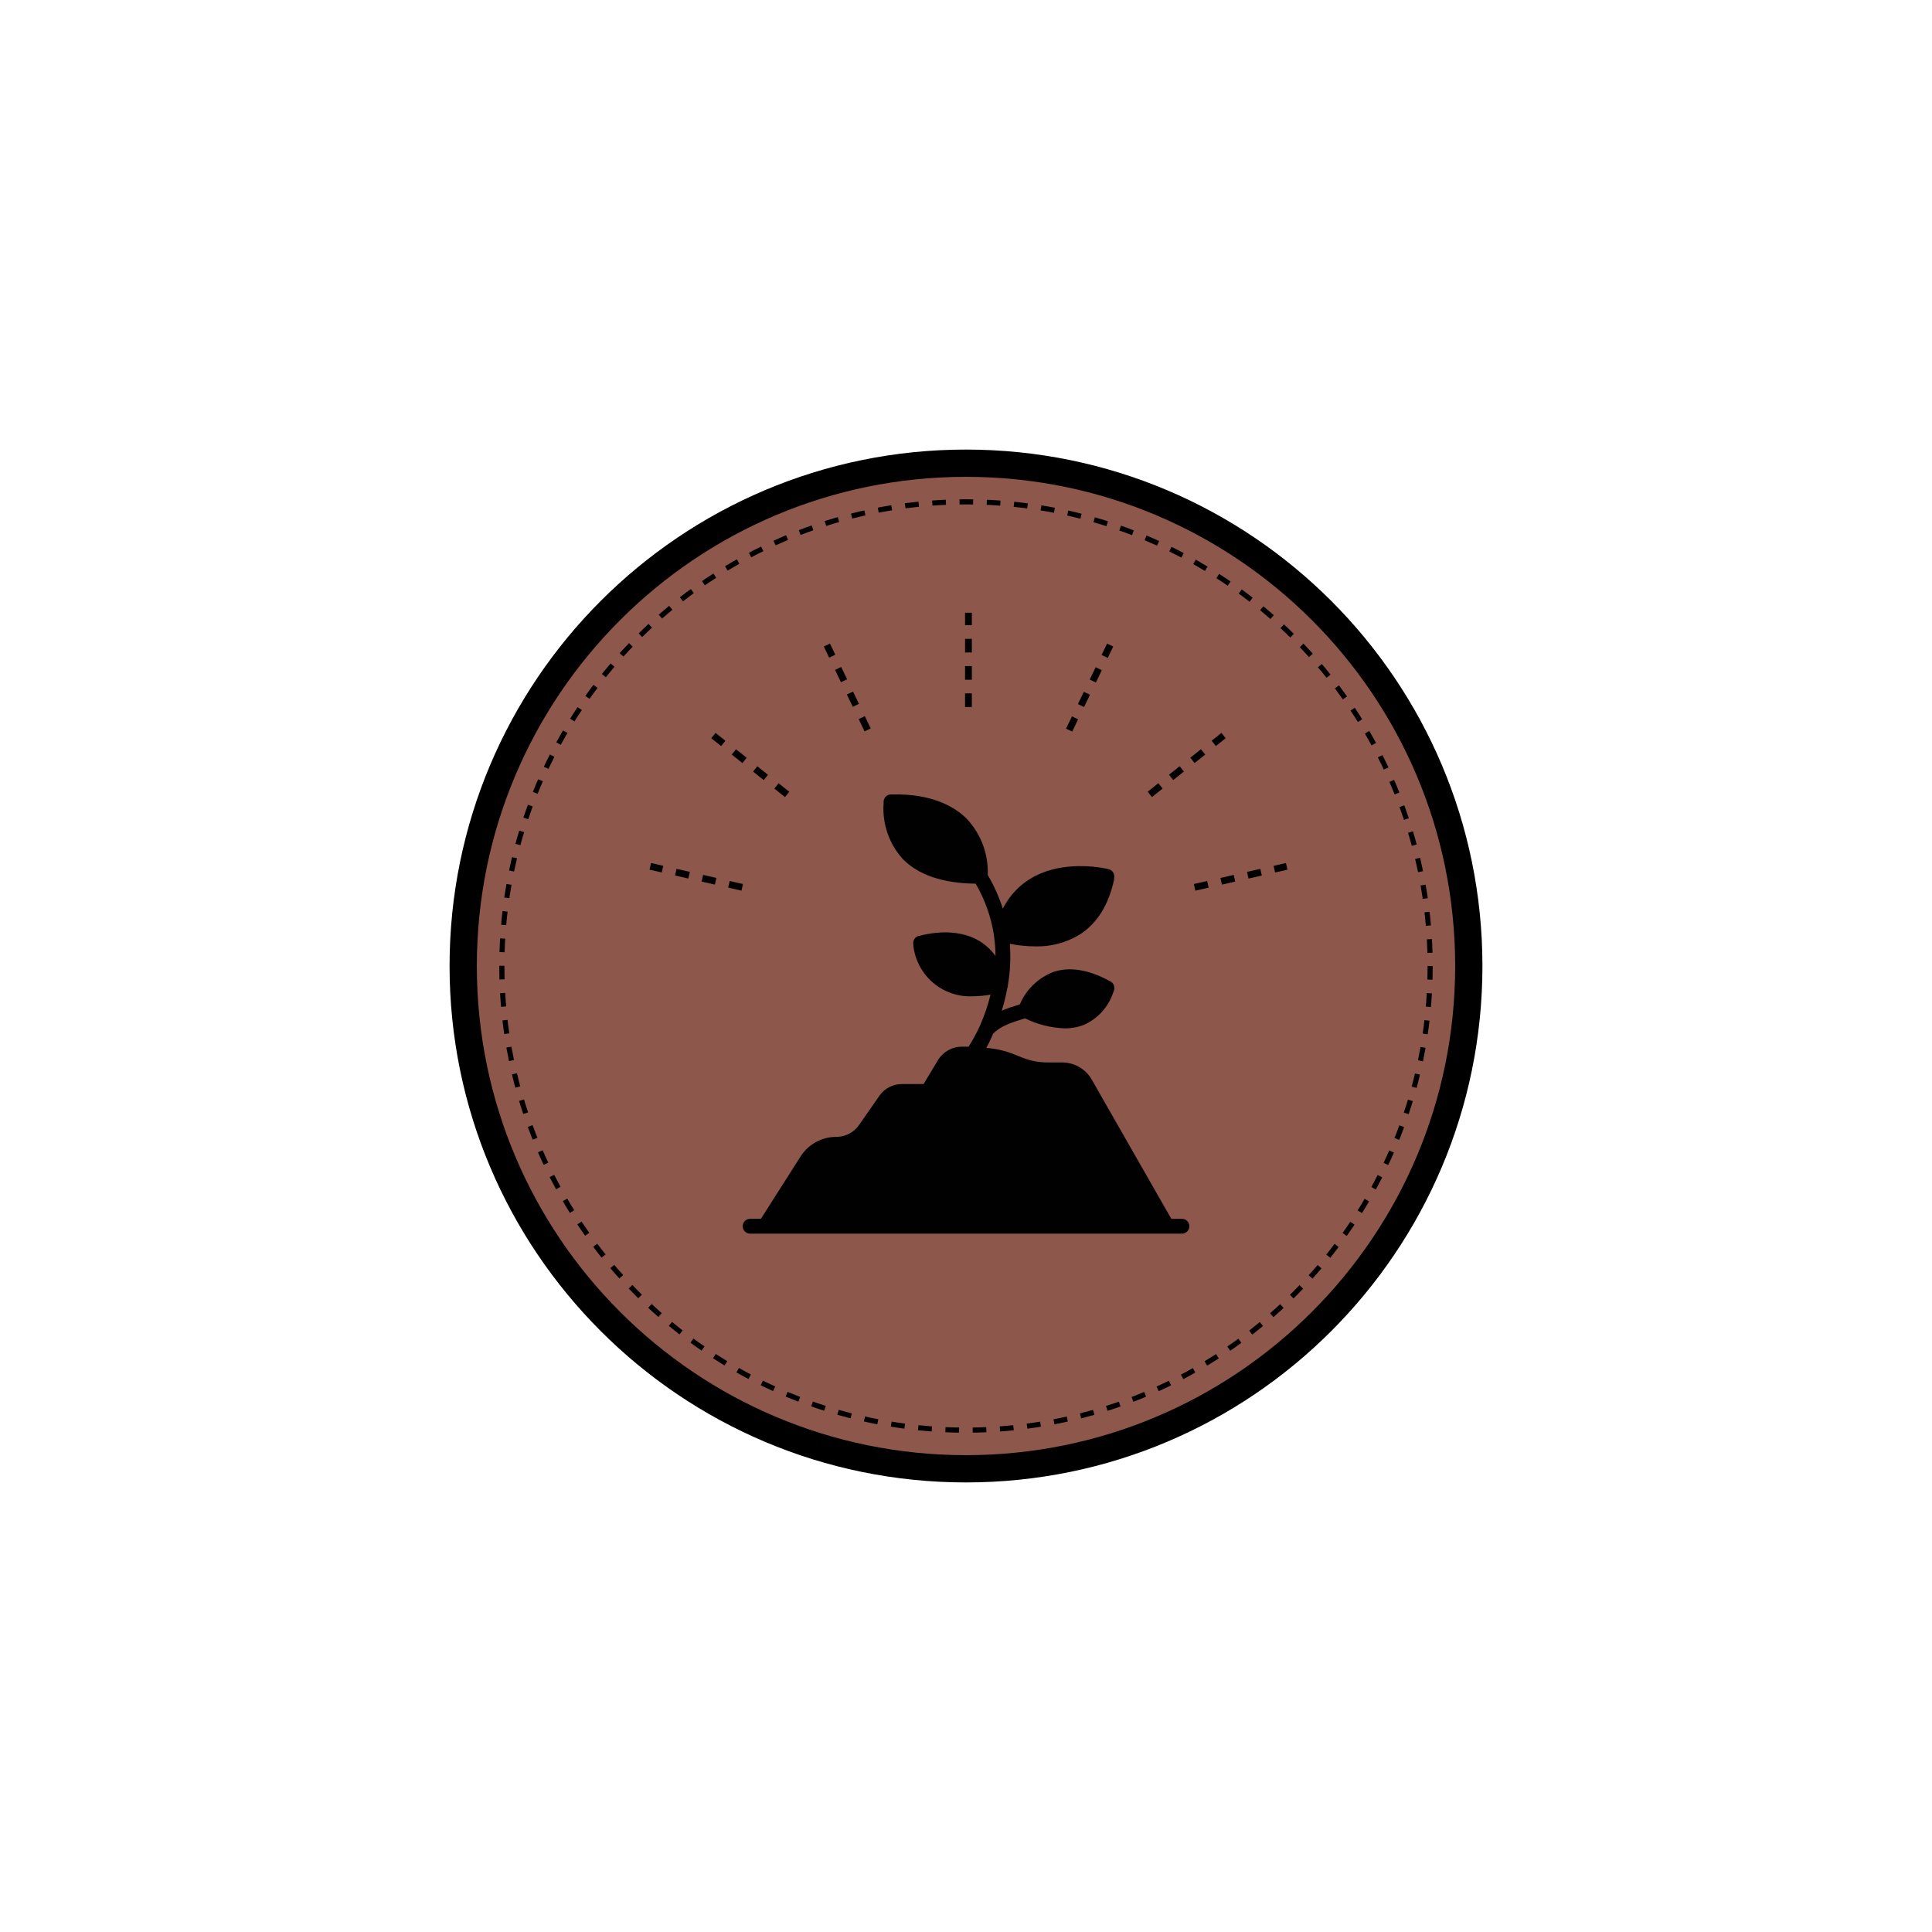
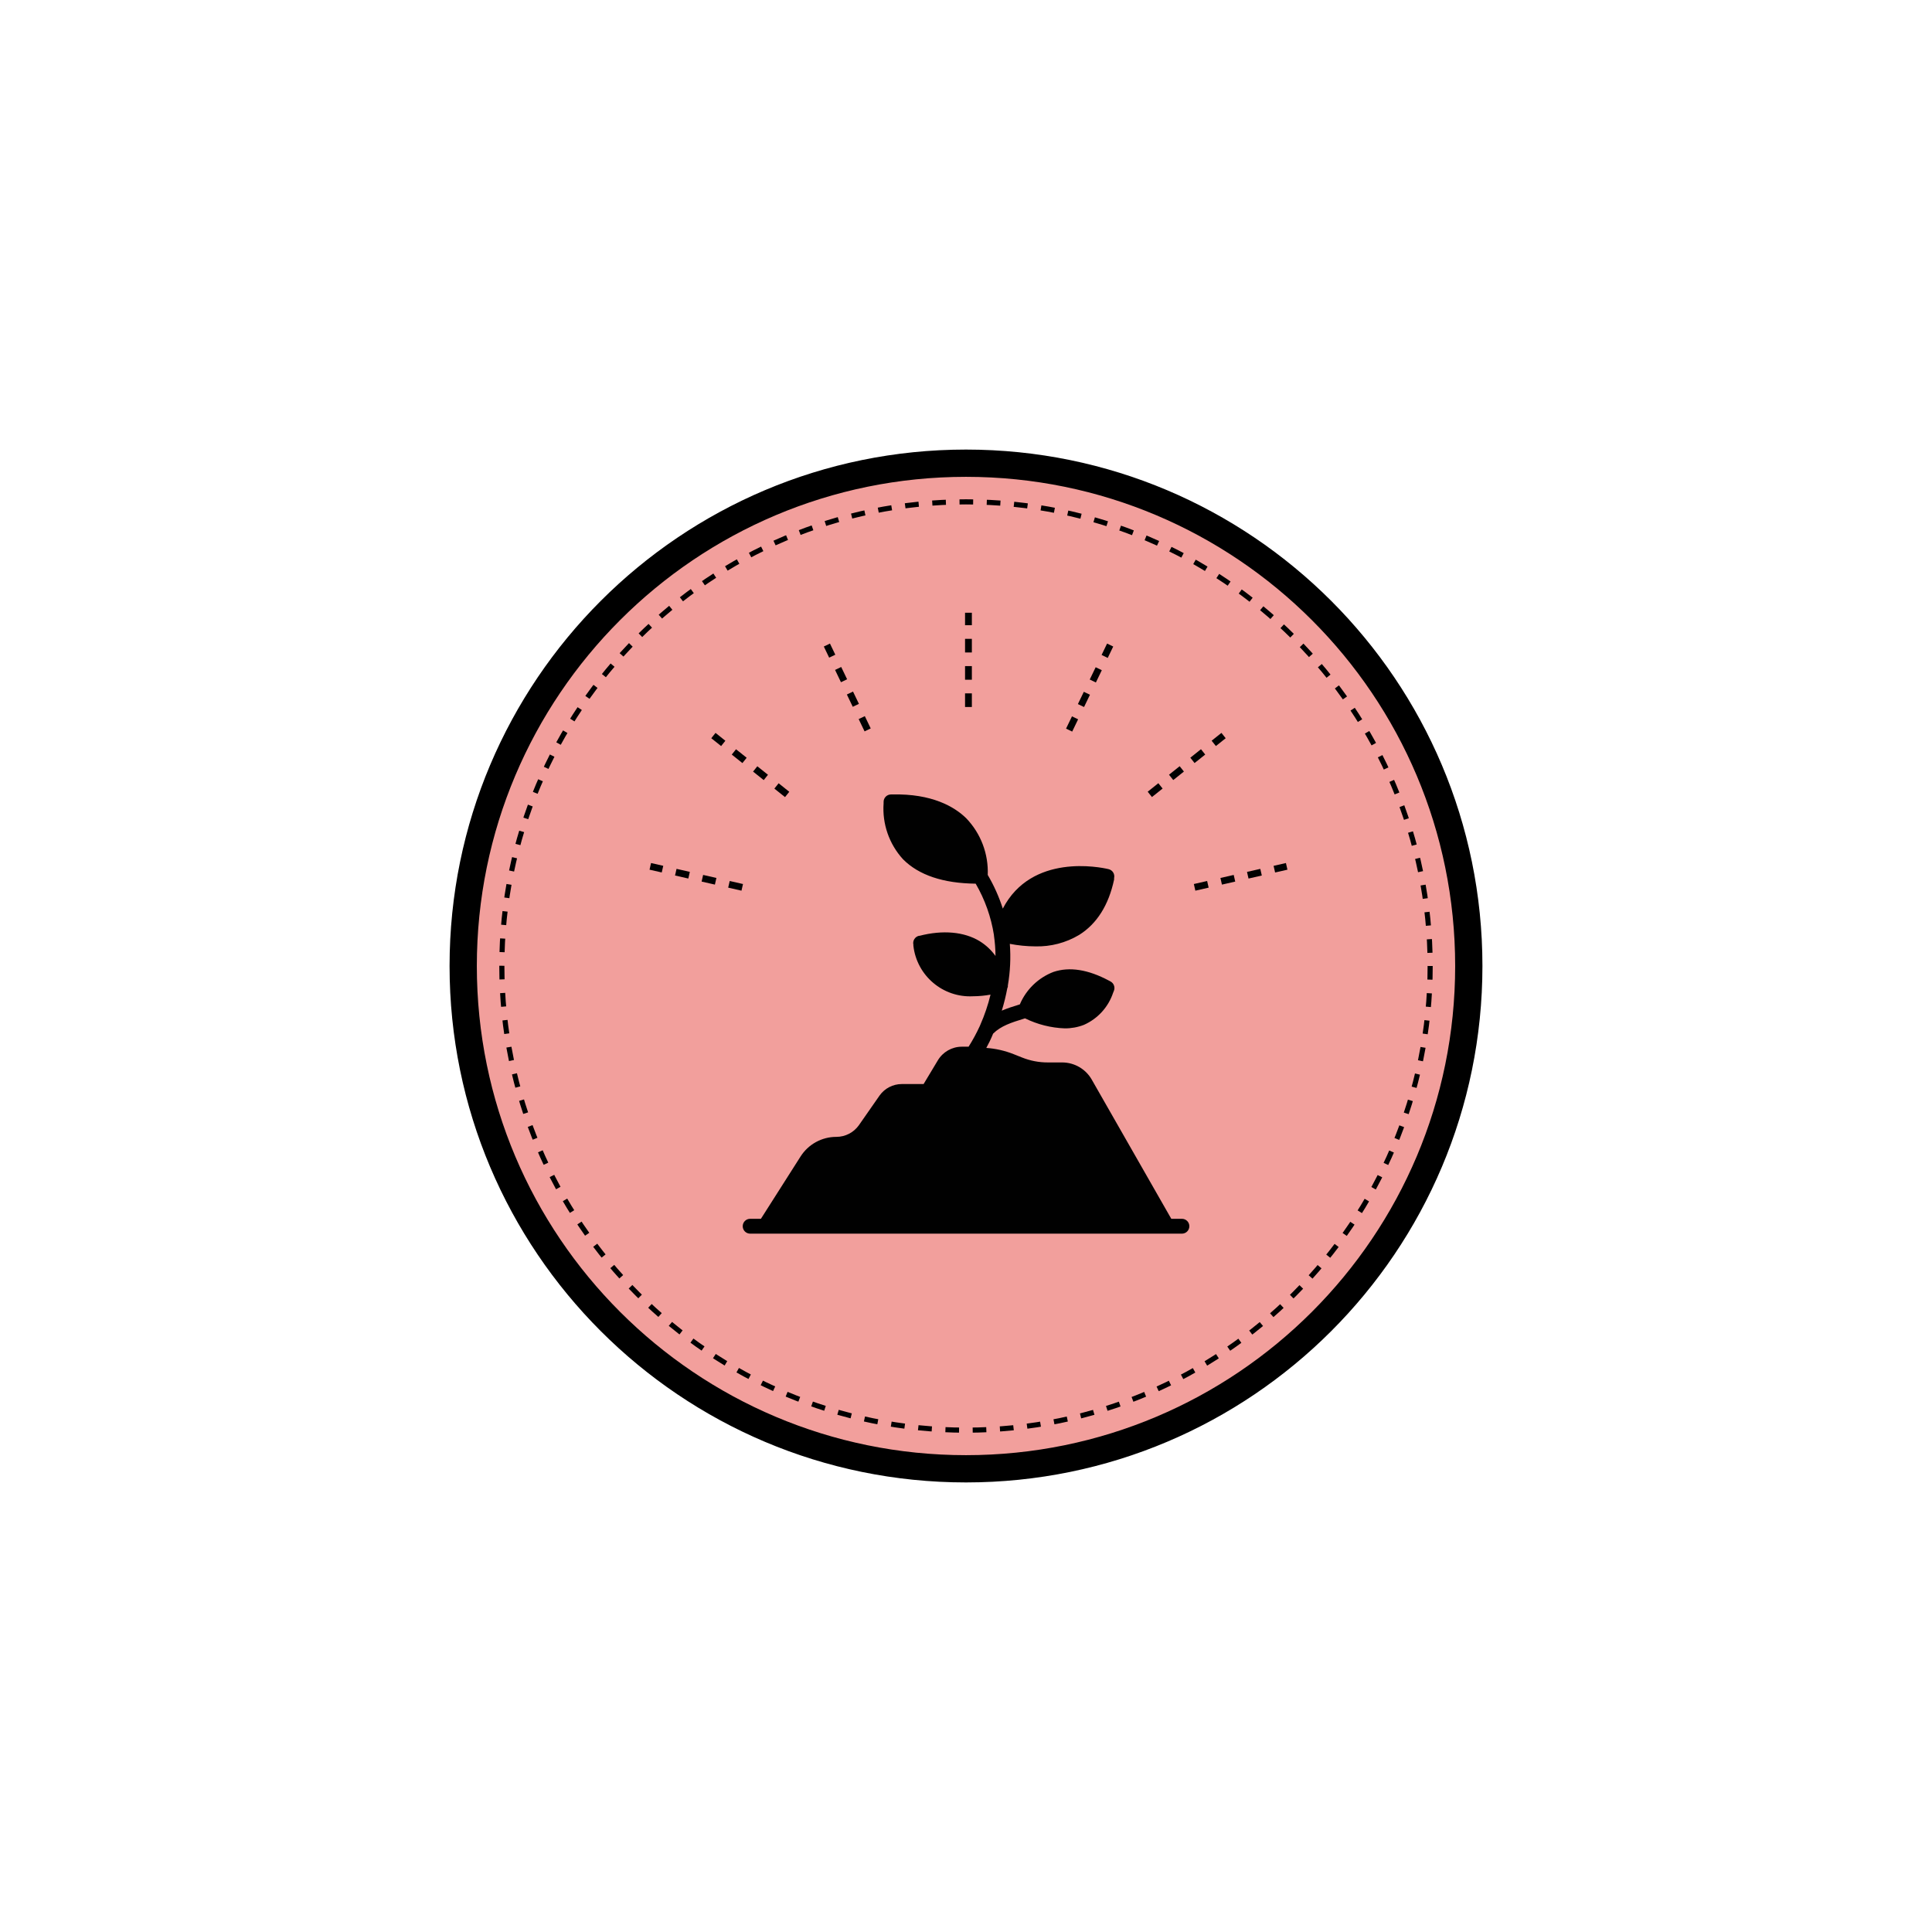
<svg xmlns="http://www.w3.org/2000/svg" viewBox="0 0 283.46 283.46">
-   <circle cx="141.73" cy="141.73" r="73.77" fill="#8d574c" stroke="#000" stroke-miterlimit="10" stroke-width="4" />
+   <circle cx="141.73" cy="141.73" r="73.77" fill="#f29f9c" stroke="#000" stroke-miterlimit="10" stroke-width="4" />
  <circle cx="141.73" cy="141.73" r="68.1" fill="none" stroke="#000" stroke-miterlimit="10" stroke-width="0.75" stroke-dasharray="2" />
  <path d="M173.41,178.82h-1.56l-11.68-20.44a5,5,0,0,0-4.29-2.5h-2.13a10.13,10.13,0,0,1-3.81-.73l-1.23-.49a13.38,13.38,0,0,0-4-.91c.32-.58.67-1.28,1-2.1,1.16-1.14,2.65-1.62,4.68-2.24a14.41,14.41,0,0,0,5.82,1.47,7.59,7.59,0,0,0,2.81-.51,7.87,7.87,0,0,0,4.3-4.73l.09-.22a1.1,1.1,0,0,0-.53-1.45l-.19-.1c-3.05-1.63-5.78-2.06-8.13-1.27a8.78,8.78,0,0,0-4.93,4.76c-1,.3-1.84.58-2.65.92a28.79,28.79,0,0,0,.81-3.29.84.84,0,0,0,.08-.2,1.27,1.27,0,0,0,0-.2,24.9,24.9,0,0,0,.29-6.11,20,20,0,0,0,3.73.37,11.93,11.93,0,0,0,6.44-1.68c2.6-1.63,4.33-4.37,5.13-8.13l0-.21a1.09,1.09,0,0,0-.81-1.31c-1.26-.3-11.29-2.35-15.52,5.79a24.49,24.49,0,0,0-2.21-4.94,11.35,11.35,0,0,0-3.17-8.33c-1.7-1.66-5-3.62-10.84-3.48h-.18a1.09,1.09,0,0,0-1.09,1.09v.22a11,11,0,0,0,2.85,8.2c2.31,2.33,5.9,3.53,10.66,3.58a21.72,21.72,0,0,1,2.68,7.54v.07s0,0,0,0a22.39,22.39,0,0,1,.23,3,8.12,8.12,0,0,0-2.32-2.17c-2.28-1.39-5.42-1.67-8.83-.79l-.09,0a1.1,1.1,0,0,0-.81,1.31l0,.15a8.37,8.37,0,0,0,8.77,7.41,14.51,14.51,0,0,0,2.55-.24,26.56,26.56,0,0,1-1.5,4.43,1,1,0,0,0-.09.21,25.68,25.68,0,0,1-1.63,3h-1a4.11,4.11,0,0,0-3.51,2l-2.09,3.48H132.3a4,4,0,0,0-3.24,1.67L126,165.11a4.06,4.06,0,0,1-3.29,1.69,6.21,6.21,0,0,0-5.26,2.89l-5.81,9.13h-1.58a1.09,1.09,0,1,0,0,2.18h63.35a1.09,1.09,0,0,0,0-2.18" fill="#010101" fill-rule="evenodd" />
  <line x1="175.27" y1="130.19" x2="188.78" y2="127.11" fill="none" stroke="#010101" stroke-miterlimit="10" stroke-dasharray="2" />
  <line x1="168.7" y1="116.55" x2="179.52" y2="107.92" fill="none" stroke="#010101" stroke-miterlimit="10" stroke-dasharray="2" />
  <line x1="156.86" y1="107.12" x2="162.88" y2="94.64" fill="none" stroke="#010101" stroke-miterlimit="10" stroke-dasharray="2" />
  <line x1="142.09" y1="103.73" x2="142.09" y2="89.9" fill="none" stroke="#010101" stroke-miterlimit="10" stroke-dasharray="2" />
  <line x1="127.3" y1="107.09" x2="121.32" y2="94.64" fill="none" stroke="#010101" stroke-miterlimit="10" stroke-dasharray="2" />
  <line x1="115.49" y1="116.56" x2="104.67" y2="107.92" fill="none" stroke="#010101" stroke-miterlimit="10" stroke-dasharray="2" />
  <line x1="108.9" y1="130.19" x2="95.41" y2="127.11" fill="none" stroke="#010101" stroke-miterlimit="10" stroke-dasharray="2" />
</svg>
